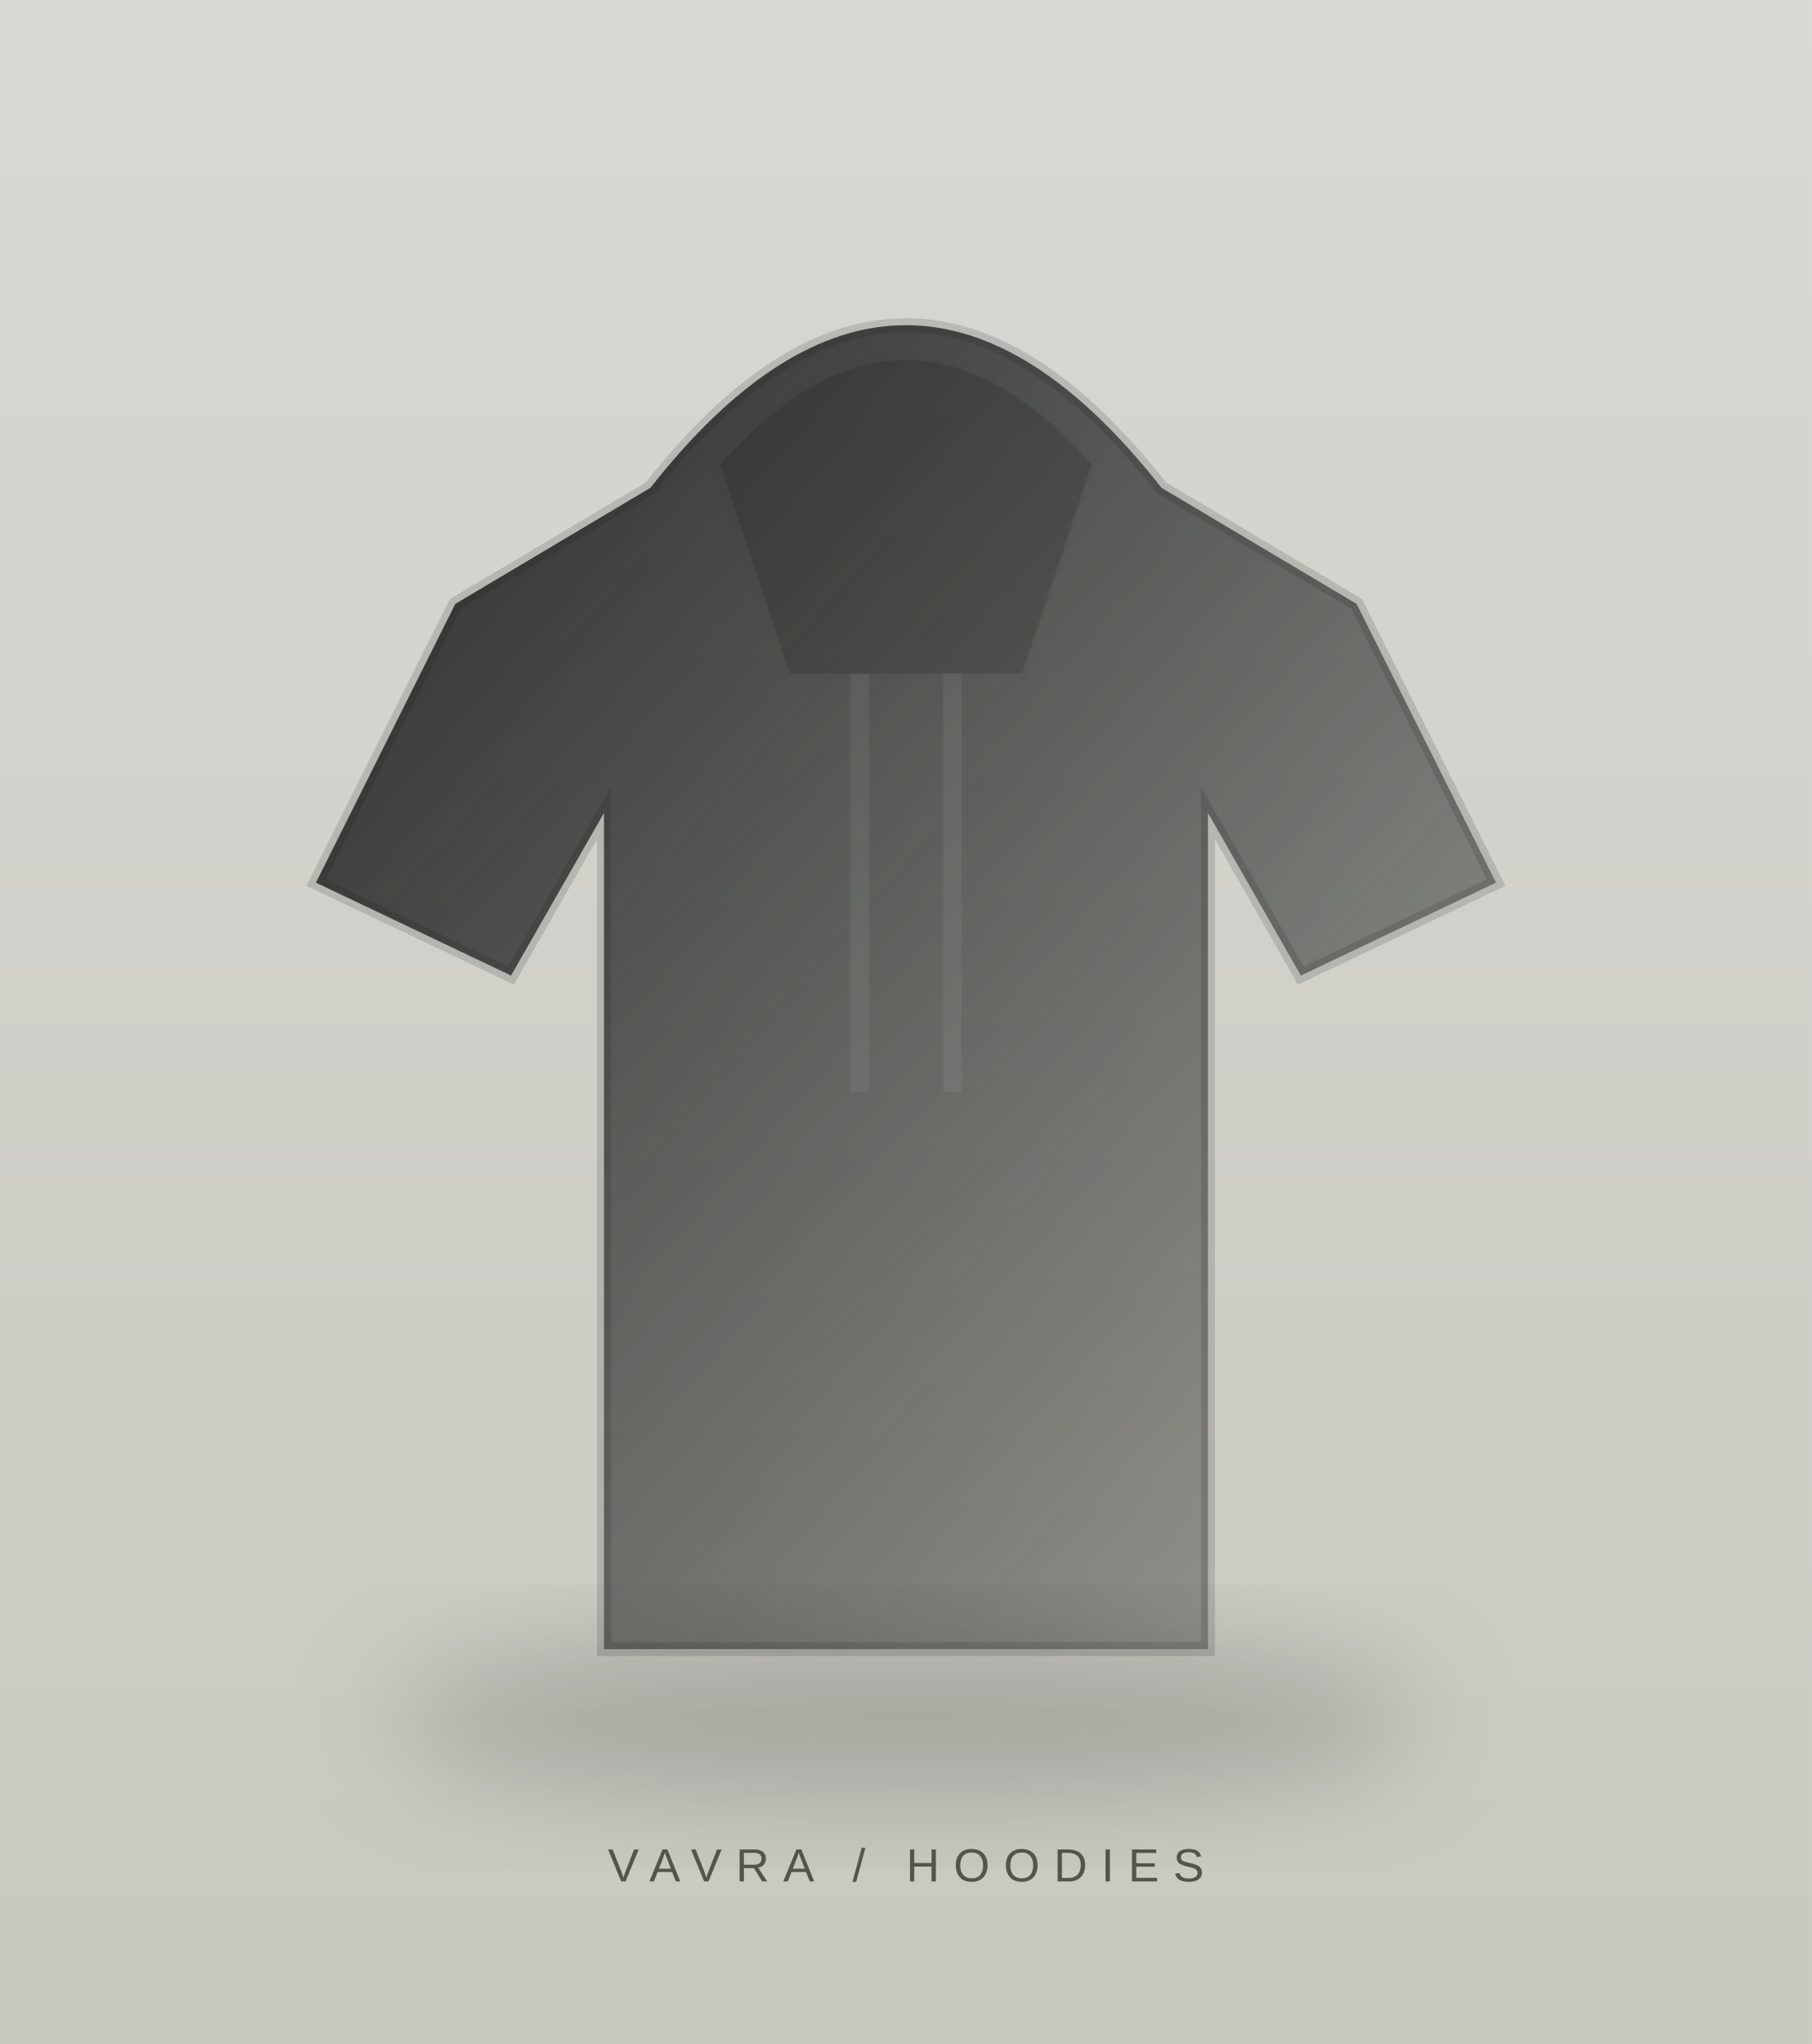
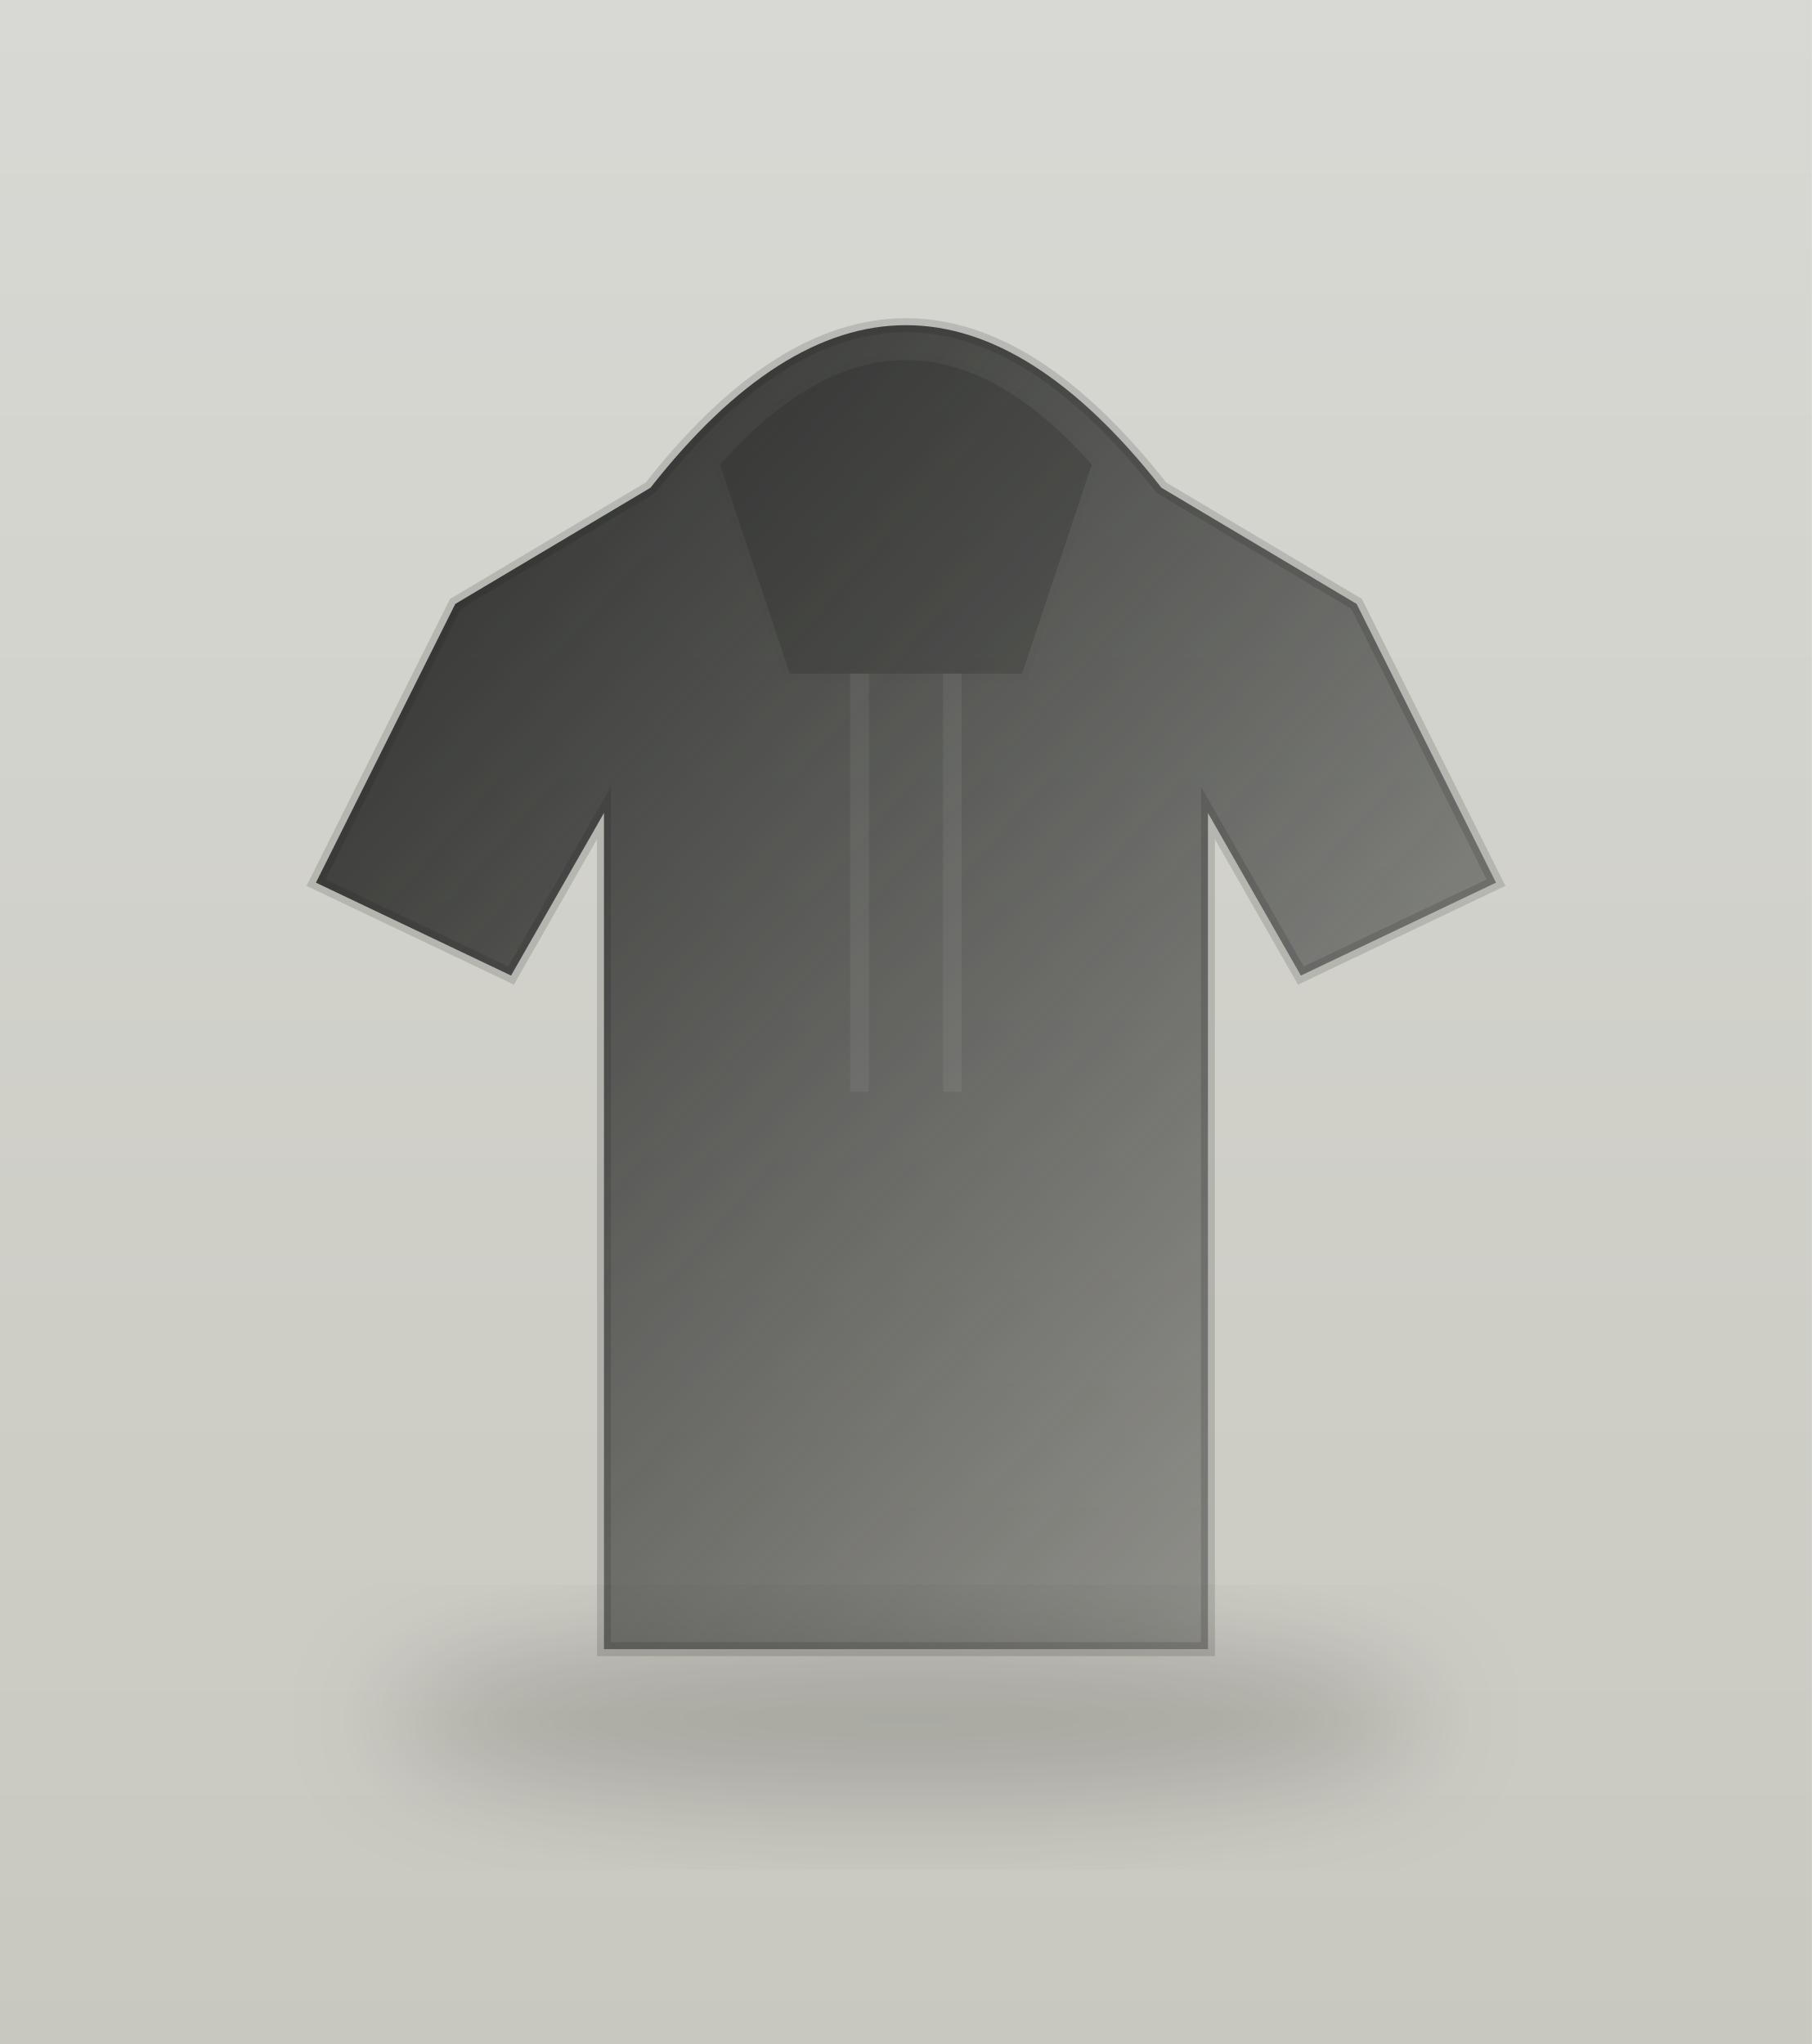
<svg xmlns="http://www.w3.org/2000/svg" viewBox="0 0 390 440">
  <defs>
    <linearGradient id="bg" x2="0" y2="1">
      <stop stop-color="#d8d9d4" />
      <stop offset="1" stop-color="#c9c8c0" />
    </linearGradient>
    <linearGradient id="fabric" x2="1" y2="1">
      <stop stop-color="#292a28" />
      <stop offset="1" stop-color="#171917" stop-opacity=".24" />
    </linearGradient>
    <filter id="shadow" x="-30%" y="-30%" width="160%" height="170%">
      <feGaussianBlur stdDeviation="12" />
    </filter>
  </defs>
  <rect width="390" height="440" fill="url(#bg)" />
  <ellipse cx="195" cy="370" rx="112" ry="18" fill="#000" opacity=".18" filter="url(#shadow)" />
  <g fill="url(#fabric)" stroke="#171917" stroke-opacity=".15" stroke-width="3" transform="translate(0 0)">
    <path d="M140 105 Q195 35 250 105 L292 130 322 190 280 210 260 175 260 355 130 355 130 175 110 210 68 190 98 130Z" />
    <path d="M155 100 Q195 55 235 100 L220 145 170 145Z" fill="#111" opacity=".18" />
    <path d="M185 145V235 M205 145V235" stroke="#eee" opacity=".45" stroke-width="4" />
  </g>
-   <text x="195" y="405" text-anchor="middle" font-family="Arial,sans-serif" font-size="10" letter-spacing="3" fill="#53544d">VAVRA  /  HOODIES</text>
</svg>
